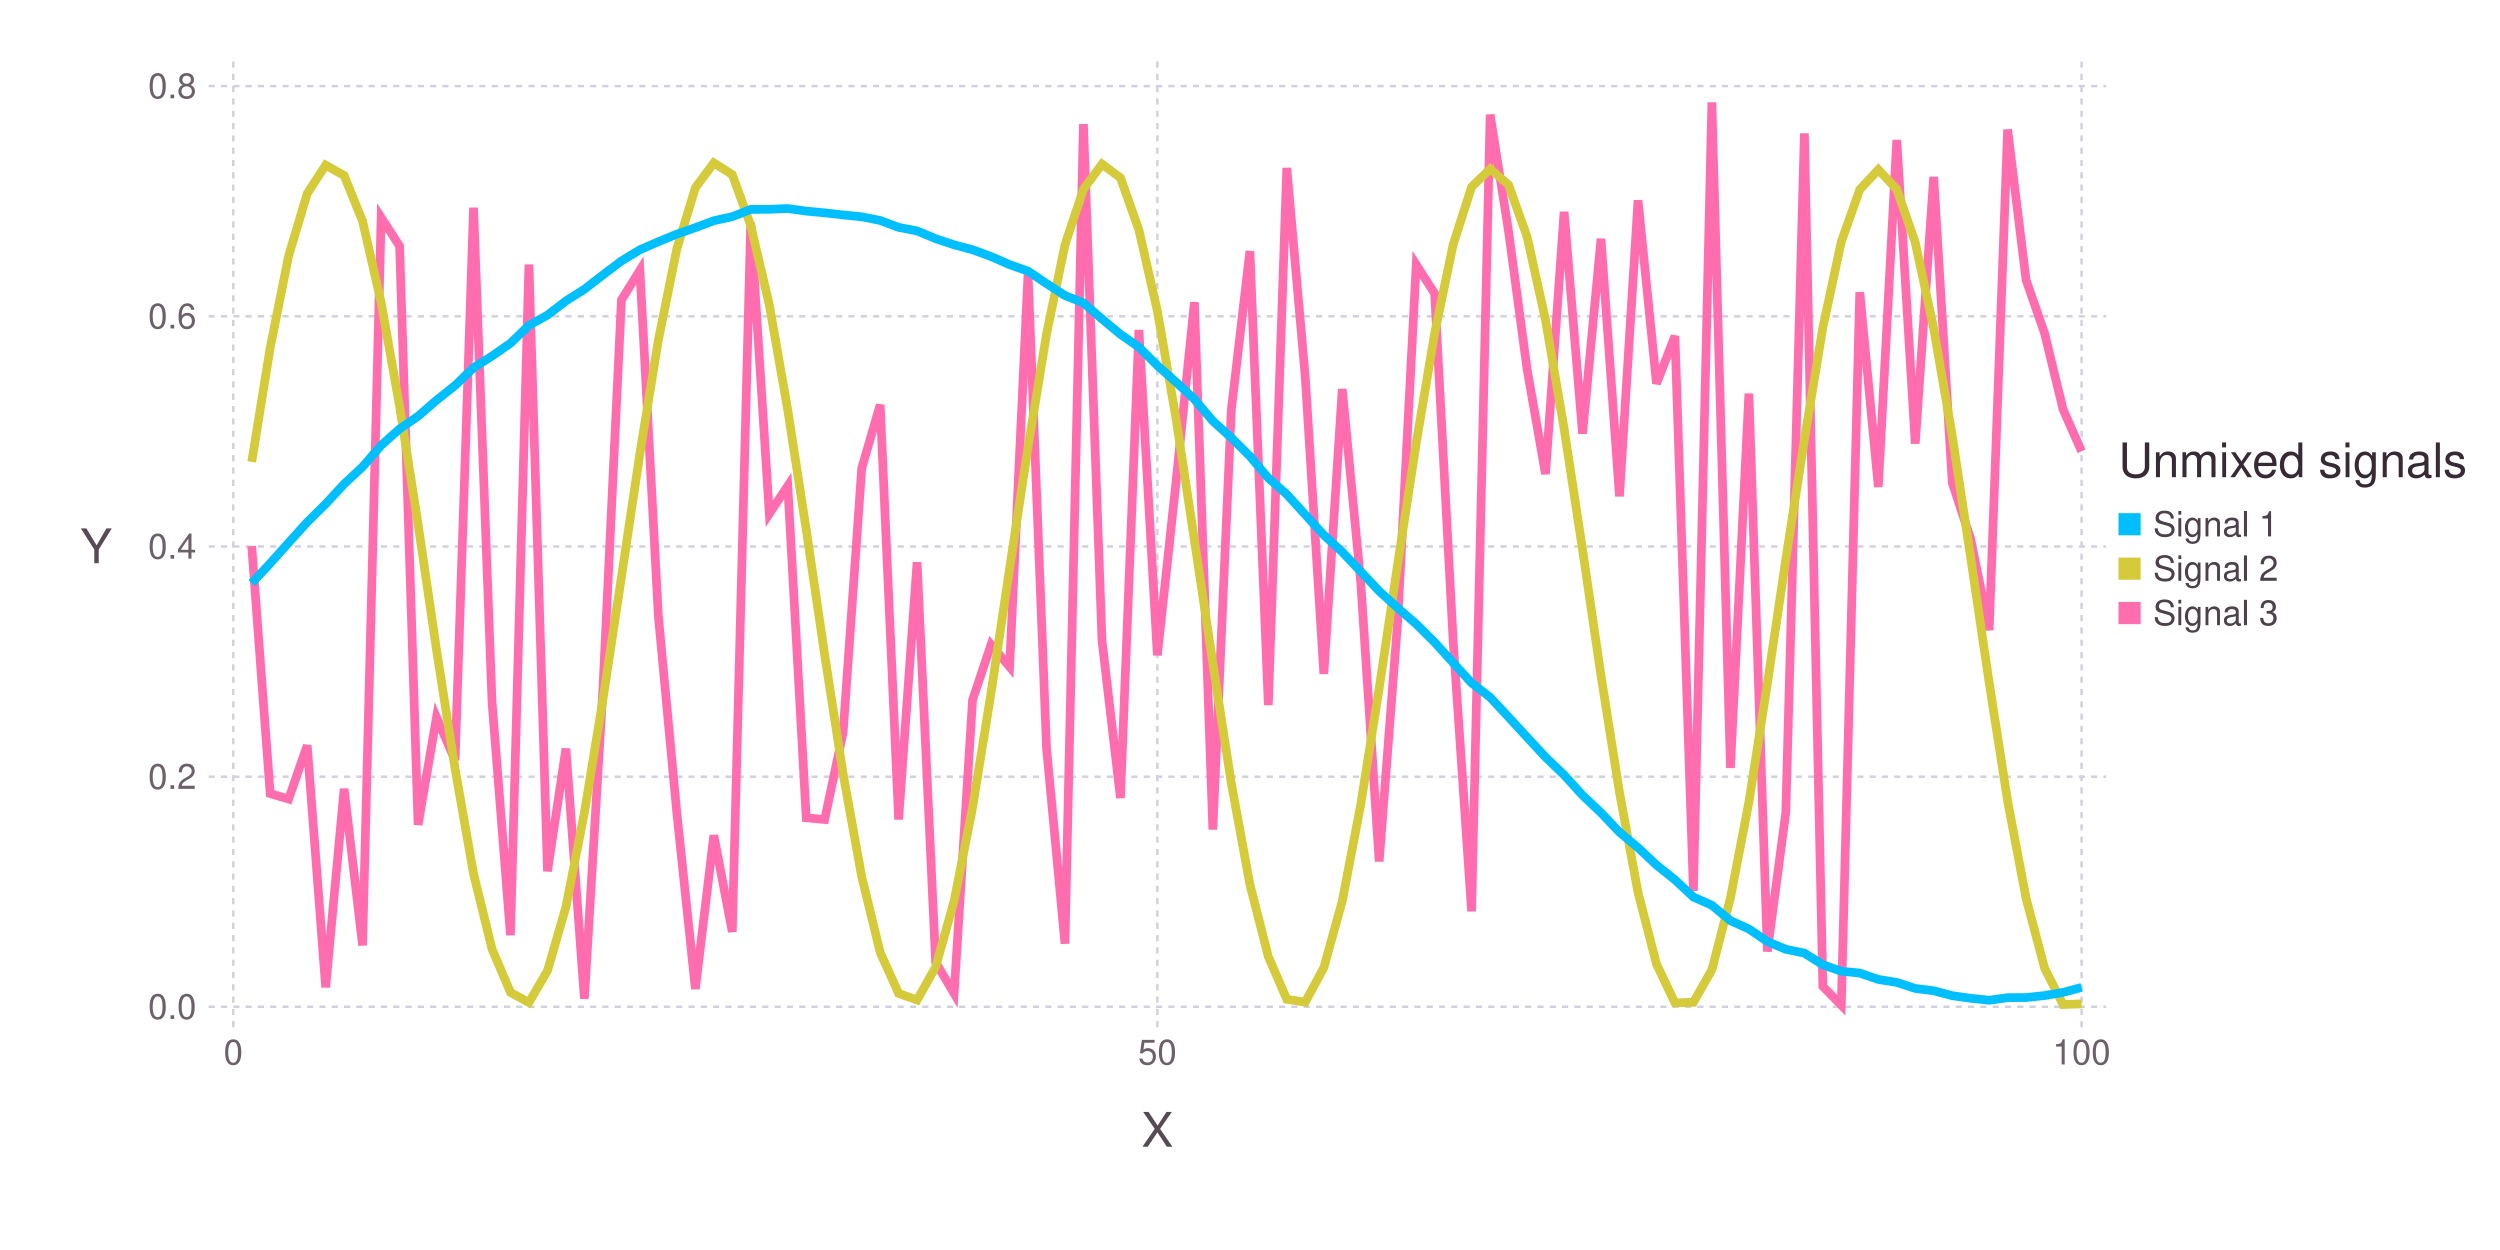
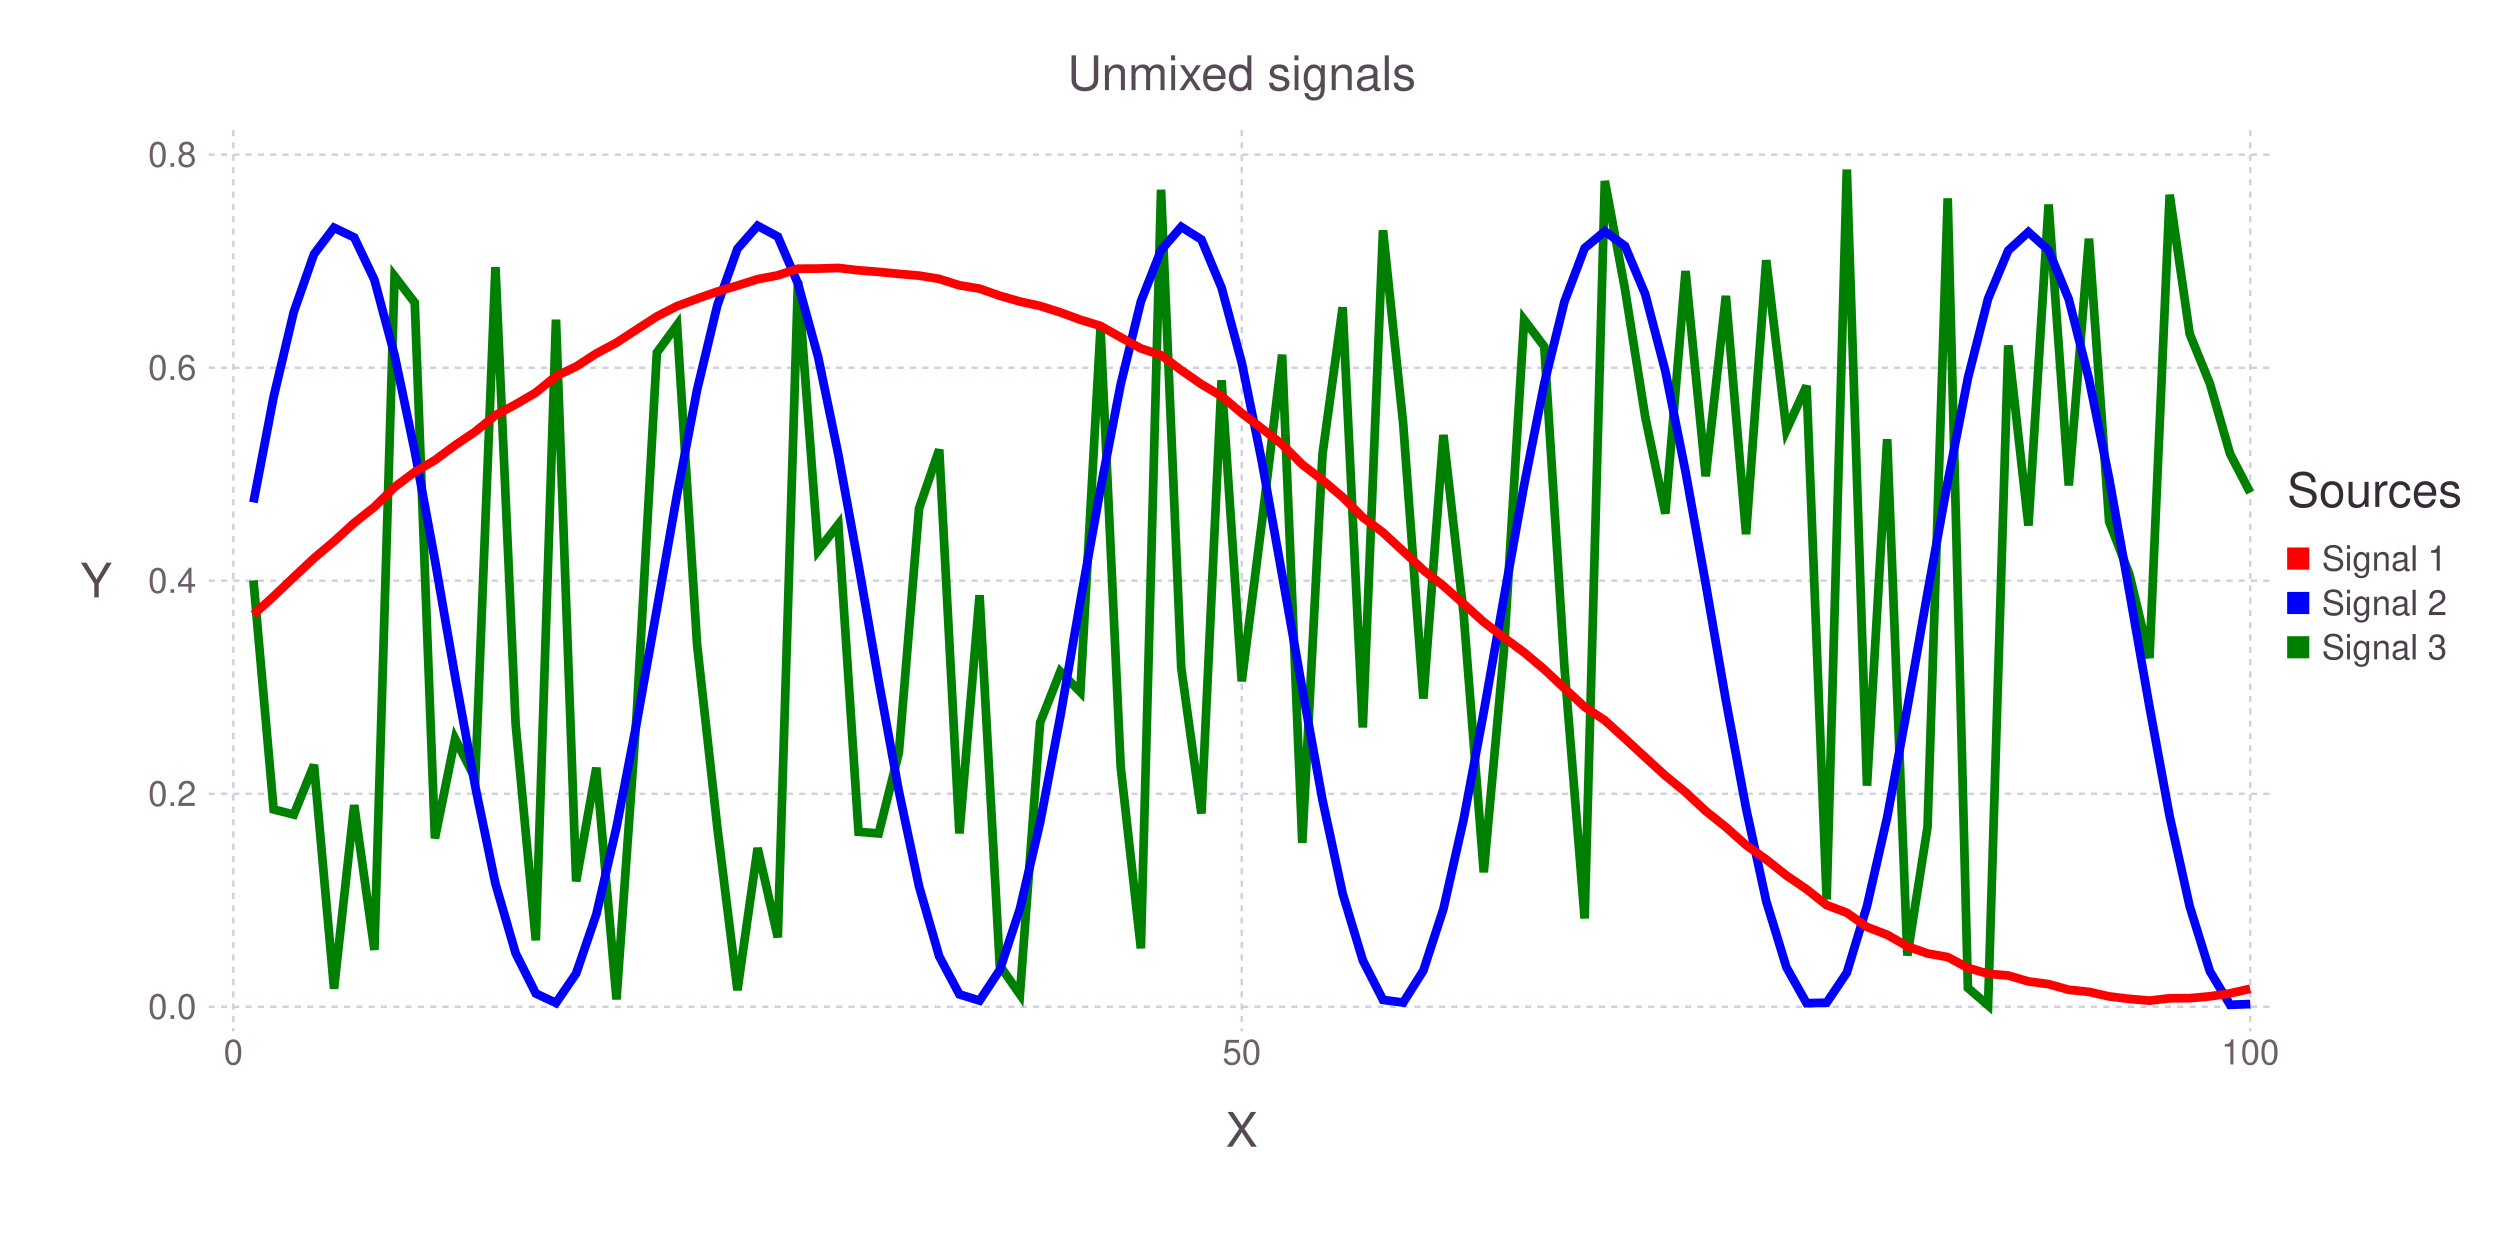
<svg xmlns="http://www.w3.org/2000/svg" version="1.2" width="203.2mm" height="101.6mm" viewBox="0 0 203.2 101.6" stroke="none" fill="#000000" stroke-width="0.3" font-size="3.88">
-   <g class="plotroot xscalable yscalable" id="img-00ae9e7a-1">
-     <g font-size="3.88" font-family="'PT Sans','Helvetica Neue','Helvetica',sans-serif" fill="#564A55" stroke="#000000" stroke-opacity="0.000" id="img-00ae9e7a-2">
-       <text x="94.07" y="90.88" text-anchor="middle" dy="0.6em">X</text>
-     </g>
-     <g class="guide xlabels" font-size="2.82" font-family="'PT Sans Caption','Helvetica Neue','Helvetica',sans-serif" fill="#6C606B" id="img-00ae9e7a-3">
-       <text x="18.96" y="84.83" text-anchor="middle" dy="0.6em">0</text>
-       <text x="94.07" y="84.83" text-anchor="middle" dy="0.6em">50</text>
-       <text x="169.19" y="84.83" text-anchor="middle" dy="0.6em">100</text>
-     </g>
-     <g class="guide colorkey" id="img-00ae9e7a-4">
-       <g fill="#4C404B" font-size="2.82" font-family="'PT Sans','Helvetica Neue','Helvetica',sans-serif" id="img-00ae9e7a-5">
-         <text x="175" y="42.61" dy="0.35em" id="img-00ae9e7a-6" class="color_Signal_1">Signal 1</text>
-         <text x="175" y="46.22" dy="0.35em" id="img-00ae9e7a-7" class="color_Signal_2">Signal 2</text>
-         <text x="175" y="49.83" dy="0.35em" id="img-00ae9e7a-8" class="color_Signal_3">Signal 3</text>
-       </g>
-       <g stroke="#000000" stroke-opacity="0.000" id="img-00ae9e7a-9">
-         <rect x="172.19" y="41.71" width="1.8" height="1.8" id="img-00ae9e7a-10" fill="#00BFFF" class="color_Signal_1" />
-         <rect x="172.19" y="45.32" width="1.8" height="1.8" id="img-00ae9e7a-11" fill="#D4CA3A" class="color_Signal_2" />
-         <rect x="172.19" y="48.93" width="1.8" height="1.8" id="img-00ae9e7a-12" fill="#FF6DAE" class="color_Signal_3" />
-       </g>
-       <g fill="#362A35" font-size="3.88" font-family="'PT Sans','Helvetica Neue','Helvetica',sans-serif" stroke="#000000" stroke-opacity="0.000" id="img-00ae9e7a-13">
-         <text x="172.19" y="38.79" id="img-00ae9e7a-14">Unmixed signals</text>
+   <g class="plotroot xscalable yscalable" id="img-15069ec6-1">
+     <g font-size="3.88" font-family="'PT Sans','Helvetica Neue','Helvetica',sans-serif" fill="#564A55" stroke="#000000" stroke-opacity="0.000" id="img-15069ec6-2">
+       <g transform="translate(100.93,90.88)">
+         <g class="primitive">
+           <text text-anchor="middle" dy="0.6em">X</text>
+         </g>
      </g>
    </g>
-     <g clip-path="url(#img-00ae9e7a-15)">
-       <g id="img-00ae9e7a-16">
-         <g pointer-events="visible" opacity="1" fill="#000000" fill-opacity="0.000" stroke="#000000" stroke-opacity="0.000" class="guide background" id="img-00ae9e7a-17">
-           <rect x="16.96" y="5" width="154.23" height="78.83" id="img-00ae9e7a-18" />
+     <g class="guide xlabels" font-size="2.82" font-family="'PT Sans Caption','Helvetica Neue','Helvetica',sans-serif" fill="#6C606B" id="img-15069ec6-3">
+       <g transform="translate(18.96,84.83)">
+         <g class="primitive">
+           <text text-anchor="middle" dy="0.6em">0</text>
        </g>
-         <g class="guide ygridlines xfixed" stroke-dasharray="0.5,0.5" stroke-width="0.2" stroke="#D0D0E0" id="img-00ae9e7a-19">
-           <path fill="none" d="M16.96,81.83 L 171.19 81.83" id="img-00ae9e7a-20" />
-           <path fill="none" d="M16.96,63.13 L 171.19 63.13" id="img-00ae9e7a-21" />
-           <path fill="none" d="M16.96,44.42 L 171.19 44.42" id="img-00ae9e7a-22" />
-           <path fill="none" d="M16.96,25.71 L 171.19 25.71" id="img-00ae9e7a-23" />
-           <path fill="none" d="M16.96,7 L 171.19 7" id="img-00ae9e7a-24" />
+       </g>
+       <g transform="translate(100.93,84.83)">
+         <g class="primitive">
+           <text text-anchor="middle" dy="0.6em">50</text>
        </g>
-         <g class="guide xgridlines yfixed" stroke-dasharray="0.5,0.5" stroke-width="0.2" stroke="#D0D0E0" id="img-00ae9e7a-25">
-           <path fill="none" d="M18.96,5 L 18.96 83.83" id="img-00ae9e7a-26" />
-           <path fill="none" d="M94.07,5 L 94.07 83.83" id="img-00ae9e7a-27" />
-           <path fill="none" d="M169.19,5 L 169.19 83.83" id="img-00ae9e7a-28" />
+       </g>
+       <g transform="translate(182.9,84.83)">
+         <g class="primitive">
+           <text text-anchor="middle" dy="0.6em">100</text>
        </g>
-         <g class="plotpanel" id="img-00ae9e7a-29">
-           <g stroke-width="0.71" fill="#000000" fill-opacity="0.000" class="geometry color_Signal_3" stroke-dasharray="none" stroke="#FF6DAE" id="img-00ae9e7a-30">
-             <path fill="none" d="M20.46,44.39 L 21.96 64.5 23.46 64.95 24.97 60.59 26.47 80.25 27.97 64.12 29.47 76.84 30.98 17.68 32.48 20 33.98 67.04 35.48 58.3 36.99 61.79 38.49 16.88 39.99 57.01 41.49 76.01 42.99 21.5 44.5 70.82 46 60.85 47.5 81.18 49 56.13 50.51 24.38 52.01 21.97 53.51 50.05 55.01 66.04 56.52 80.38 58.02 67.9 59.52 75.74 61.02 18.1 62.53 41.76 64.03 39.49 65.53 66.47 67.03 66.61 68.53 59.52 70.04 38.07 71.54 32.9 73.04 66.61 74.54 45.7 76.05 78.21 77.55 80.75 79.05 56.89 80.55 52.4 82.06 54.2 83.56 22.25 85.06 60.78 86.56 76.7 88.06 10.09 89.57 52.07 91.07 64.86 92.57 26.82 94.07 53.26 95.58 39.26 97.08 24.57 98.58 67.43 100.08 33.33 101.59 20.41 103.09 57.31 104.59 13.65 106.09 30.63 107.6 54.77 109.1 31.62 110.6 47.32 112.1 70.02 113.6 50.53 115.11 21.51 116.61 23.86 118.11 52.05 119.61 74.07 121.12 9.32 122.62 18.83 124.12 30 125.62 38.53 127.13 17.22 128.63 35.25 130.13 19.41 131.63 40.34 133.14 16.28 134.64 31.18 136.14 27.31 137.64 72.41 139.14 8.32 140.65 62.42 142.15 31.99 143.65 77.34 145.15 66.05 146.66 10.84 148.16 80.18 149.66 81.7 151.16 23.75 152.67 39.58 154.17 11.38 155.67 36.06 157.17 14.38 158.68 39.24 160.18 43.82 161.68 51.21 163.18 10.53 164.68 22.76 166.19 27.11 167.69 33.29 169.19 36.68" id="img-00ae9e7a-31" />
+       </g>
+     </g>
+     <g class="guide colorkey" id="img-15069ec6-4">
+       <g fill="#4C404B" font-size="2.82" font-family="'PT Sans','Helvetica Neue','Helvetica',sans-serif" id="img-15069ec6-5">
+         <g transform="translate(188.71,45.4)">
+           <g class="primitive">
+             <text dy="0.35em">Signal 1</text>
          </g>
-           <g stroke-width="0.71" fill="#000000" fill-opacity="0.000" class="geometry color_Signal_2" stroke-dasharray="none" stroke="#D4CA3A" id="img-00ae9e7a-32">
-             <path fill="none" d="M20.46,37.54 L 21.96 28.27 23.46 20.8 24.97 15.73 26.47 13.42 27.97 14.27 29.47 17.98 30.98 24.59 32.48 33.03 33.98 42.6 35.48 52.82 36.99 62.5 38.49 71.02 39.99 77.13 41.49 80.66 42.99 81.49 44.5 78.9 46 73.71 47.5 66.05 49 56.89 50.51 46.9 52.01 36.86 53.51 27.65 55.01 20.24 56.52 15.26 58.02 13.24 59.52 14.19 61.02 18.33 62.53 24.78 64.03 33.34 65.53 43.04 67.03 53.23 68.53 62.91 70.04 71.26 71.54 77.41 73.04 80.74 74.54 81.28 76.05 78.6 77.55 73.23 79.05 65.64 80.55 56.34 82.06 46.22 83.56 36.33 85.06 27.17 86.56 19.9 88.06 15.39 89.57 13.34 91.07 14.45 92.57 18.69 94.07 25.27 95.58 33.97 97.08 43.89 98.58 53.92 100.08 63.66 101.59 71.89 103.09 77.75 104.59 81.22 106.09 81.46 107.6 78.65 109.1 73.24 110.6 65.4 112.1 55.94 113.6 45.88 115.11 36.02 116.61 27.08 118.11 19.89 119.61 15.2 121.12 13.73 122.62 15.03 124.12 19.24 125.62 26.01 127.13 34.84 128.63 44.68 130.13 54.92 131.63 64.4 133.14 72.55 134.64 78.36 136.14 81.51 137.64 81.47 139.14 78.83 140.65 72.98 142.15 65.2 143.65 55.58 145.15 45.47 146.66 35.74 148.16 26.62 149.66 19.65 151.16 15.41 152.67 13.79 154.17 15.39 155.67 19.7 157.17 26.7 158.68 35.43 160.18 45.35 161.68 55.48 163.18 65.11 164.68 73.02 166.19 78.71 167.69 81.65 169.19 81.59" id="img-00ae9e7a-33" />
+         </g>
+         <g transform="translate(188.71,49.01)">
+           <g class="primitive">
+             <text dy="0.35em">Signal 2</text>
          </g>
-           <g stroke-width="0.71" fill="#000000" fill-opacity="0.000" class="geometry color_Signal_1" stroke-dasharray="none" stroke="#00BFFF" id="img-00ae9e7a-34">
-             <path fill="none" d="M20.46,47.4 L 21.96 45.79 23.46 44.11 24.97 42.44 26.47 40.96 27.97 39.34 29.47 37.94 30.98 36.2 32.48 34.86 33.98 33.83 35.48 32.53 36.99 31.33 38.49 29.89 39.99 28.94 41.49 27.9 42.99 26.45 44.5 25.61 46 24.46 47.5 23.51 49 22.35 50.51 21.21 52.01 20.3 53.51 19.65 55.01 19.03 56.52 18.5 58.02 17.94 59.52 17.61 61.02 17.02 62.53 17.01 64.03 16.95 65.53 17.16 67.03 17.3 68.53 17.47 70.04 17.62 71.54 17.92 73.04 18.48 74.54 18.77 76.05 19.4 77.55 19.9 79.05 20.3 80.55 20.85 82.06 21.51 83.56 22.04 85.06 23.05 86.56 24.02 88.06 24.62 89.57 25.93 91.07 27.17 92.57 28.22 94.07 29.71 95.58 31.05 97.08 32.45 98.58 34.22 100.08 35.58 101.59 37.08 103.09 38.86 104.59 40.18 106.09 41.83 107.6 43.49 109.1 44.87 110.6 46.45 112.1 48.05 113.6 49.41 115.11 50.72 116.61 52.21 118.11 53.87 119.61 55.51 121.12 56.68 122.62 58.29 124.12 59.92 125.62 61.54 127.13 62.99 128.63 64.64 130.13 66.06 131.63 67.64 133.14 68.9 134.64 70.31 136.14 71.51 137.64 72.91 139.14 73.58 140.65 74.83 142.15 75.51 143.65 76.53 145.15 77.16 146.66 77.47 148.16 78.42 149.66 78.94 151.16 79.09 152.67 79.61 154.17 79.85 155.67 80.34 157.17 80.53 158.68 80.93 160.18 81.14 161.68 81.3 163.18 81.09 164.68 81.08 166.19 80.92 167.69 80.66 169.19 80.26" id="img-00ae9e7a-35" />
+         </g>
+         <g transform="translate(188.71,52.61)">
+           <g class="primitive">
+             <text dy="0.35em">Signal 3</text>
+           </g>
+         </g>
+       </g>
+       <g stroke="#000000" stroke-opacity="0.000" id="img-15069ec6-6">
+         <g transform="translate(186.8,45.4)" fill="#FF0000">
+           <path d="M-0.9,-0.9 L 0.9 -0.9 0.9 0.9 -0.9 0.9 z" class="primitive" />
+         </g>
+         <g transform="translate(186.8,49.01)" fill="#0000FF">
+           <path d="M-0.9,-0.9 L 0.9 -0.9 0.9 0.9 -0.9 0.9 z" class="primitive" />
+         </g>
+         <g transform="translate(186.8,52.61)" fill="#008000">
+           <path d="M-0.9,-0.9 L 0.9 -0.9 0.9 0.9 -0.9 0.9 z" class="primitive" />
+         </g>
+       </g>
+       <g fill="#362A35" font-size="3.88" font-family="'PT Sans','Helvetica Neue','Helvetica',sans-serif" stroke="#000000" stroke-opacity="0.000" id="img-15069ec6-7">
+         <g transform="translate(185.9,41.2)">
+           <g class="primitive">
+             <text>Sources</text>
          </g>
        </g>
      </g>
    </g>
-     <g class="guide ylabels" font-size="2.82" font-family="'PT Sans Caption','Helvetica Neue','Helvetica',sans-serif" fill="#6C606B" id="img-00ae9e7a-36">
-       <text x="15.96" y="81.83" text-anchor="end" dy="0.35em" id="img-00ae9e7a-37">0.0</text>
-       <text x="15.96" y="63.13" text-anchor="end" dy="0.35em" id="img-00ae9e7a-38">0.2</text>
-       <text x="15.96" y="44.42" text-anchor="end" dy="0.35em" id="img-00ae9e7a-39">0.4</text>
-       <text x="15.96" y="25.71" text-anchor="end" dy="0.35em" id="img-00ae9e7a-40">0.6</text>
-       <text x="15.96" y="7" text-anchor="end" dy="0.35em" id="img-00ae9e7a-41">0.8</text>
+     <g clip-path="url(#img-15069ec6-8)">
+       <g id="img-15069ec6-9">
+         <g pointer-events="visible" opacity="1" fill="#000000" fill-opacity="0.000" stroke="#000000" stroke-opacity="0.000" class="guide background" id="img-15069ec6-10">
+           <g transform="translate(100.93,47.2)">
+             <path d="M-83.97,-36.63 L 83.97 -36.63 83.97 36.63 -83.97 36.63 z" class="primitive" />
+           </g>
+         </g>
+         <g class="guide ygridlines xfixed" stroke-dasharray="0.5,0.5" stroke-width="0.2" stroke="#D0D0E0" id="img-15069ec6-11">
+           <g transform="translate(100.93,81.83)">
+             <path fill="none" d="M-83.97,0 L 83.97 0" class="primitive" />
+           </g>
+           <g transform="translate(100.93,64.52)">
+             <path fill="none" d="M-83.97,0 L 83.97 0" class="primitive" />
+           </g>
+           <g transform="translate(100.93,47.2)">
+             <path fill="none" d="M-83.97,0 L 83.97 0" class="primitive" />
+           </g>
+           <g transform="translate(100.93,29.89)">
+             <path fill="none" d="M-83.97,0 L 83.97 0" class="primitive" />
+           </g>
+           <g transform="translate(100.93,12.57)">
+             <path fill="none" d="M-83.97,0 L 83.97 0" class="primitive" />
+           </g>
+         </g>
+         <g class="guide xgridlines yfixed" stroke-dasharray="0.5,0.5" stroke-width="0.2" stroke="#D0D0E0" id="img-15069ec6-12">
+           <g transform="translate(18.96,47.2)">
+             <path fill="none" d="M0,-36.63 L 0 36.63" class="primitive" />
+           </g>
+           <g transform="translate(100.93,47.2)">
+             <path fill="none" d="M0,-36.63 L 0 36.63" class="primitive" />
+           </g>
+           <g transform="translate(182.9,47.2)">
+             <path fill="none" d="M0,-36.63 L 0 36.63" class="primitive" />
+           </g>
+         </g>
+         <g class="plotpanel" id="img-15069ec6-13">
+           <g stroke-width="0.71" fill="#000000" fill-opacity="0.000" class="geometry" id="img-15069ec6-14">
+             <g stroke-dasharray="none" stroke="#008000" id="img-15069ec6-15">
+               <g transform="translate(101.75,48.19)">
+                 <path fill="none" d="M-81.15,-1.02 L -79.51 17.6 -77.87 18.02 -76.23 13.98 -74.6 32.17 -72.96 17.25 -71.32 29.02 -69.68 -25.73 -68.04 -23.59 -66.4 19.95 -64.76 11.86 -63.12 15.09 -61.48 -26.48 -59.84 10.67 -58.2 28.24 -56.56 -22.21 -54.92 23.45 -53.28 14.21 -51.64 33.04 -50 9.85 -48.36 -19.53 -46.72 -21.77 -45.09 4.22 -43.45 19.02 -41.81 32.29 -40.17 20.74 -38.53 28 -36.89 -25.35 -35.25 -3.45 -33.61 -5.56 -31.97 19.42 -30.33 19.55 -28.69 12.99 -27.05 -6.87 -25.41 -11.65 -23.77 19.55 -22.13 0.19 -20.49 30.29 -18.85 32.64 -17.21 10.55 -15.57 6.4 -13.94 8.06 -12.3 -21.51 -10.66 14.15 -9.02 28.89 -7.38 -32.77 -5.74 6.09 -4.1 17.93 -2.46 -17.28 -0.82 7.19 0.82 -5.77 2.46 -19.36 4.1 20.31 5.74 -11.25 7.38 -23.21 9.02 10.94 10.66 -29.47 12.3 -13.75 13.94 8.59 15.57 -12.84 17.21 1.69 18.85 22.71 20.49 4.67 22.13 -22.19 23.77 -20.02 25.41 6.07 27.05 26.46 28.69 -33.48 30.33 -24.67 31.97 -14.33 33.61 -6.45 35.25 -26.16 36.89 -9.48 38.53 -24.14 40.17 -4.77 41.81 -27.04 43.45 -13.24 45.09 -16.83 46.72 24.92 48.36 -34.41 50 15.67 51.64 -12.49 53.28 29.48 54.92 19.03 56.56 -32.07 58.2 32.11 59.84 33.52 61.48 -20.12 63.12 -5.47 64.76 -31.57 66.4 -8.73 68.04 -28.79 69.68 -5.79 71.32 -1.54 72.96 5.29 74.6 -32.36 76.23 -21.04 77.87 -17.01 79.51 -11.3 81.15 -8.15" class="primitive" />
+               </g>
+             </g>
+           </g>
+           <g stroke-width="0.71" fill="#000000" fill-opacity="0.000" class="geometry" id="img-15069ec6-16">
+             <g stroke-dasharray="none" stroke="#0000FF" id="img-15069ec6-17">
+               <g transform="translate(101.75,49.41)">
+                 <path fill="none" d="M-81.15,-8.57 L -79.51 -17.15 -77.87 -24.06 -76.23 -28.75 -74.6 -30.9 -72.96 -30.11 -71.32 -26.67 -69.68 -20.55 -68.04 -12.74 -66.4 -3.88 -64.76 5.57 -63.12 14.53 -61.48 22.42 -59.84 28.07 -58.2 31.34 -56.56 32.11 -54.92 29.71 -53.28 24.91 -51.64 17.82 -50 9.34 -48.36 0.1 -46.72 -9.2 -45.09 -17.73 -43.45 -24.58 -41.81 -29.19 -40.17 -31.06 -38.53 -30.18 -36.89 -26.35 -35.25 -20.38 -33.61 -12.46 -31.97 -3.48 -30.33 5.95 -28.69 14.91 -27.05 22.64 -25.41 28.33 -23.77 31.41 -22.13 31.92 -20.49 29.43 -18.85 24.46 -17.21 17.44 -15.57 8.83 -13.94 -0.54 -12.3 -9.69 -10.66 -18.17 -9.02 -24.9 -7.38 -29.07 -5.74 -30.97 -4.1 -29.94 -2.46 -26.02 -0.82 -19.93 0.82 -11.87 2.46 -2.69 4.1 6.59 5.74 15.61 7.38 23.22 9.02 28.65 10.66 31.86 12.3 32.08 13.94 29.48 15.57 24.47 17.21 17.21 18.85 8.46 20.49 -0.85 22.13 -9.98 23.77 -18.25 25.41 -24.9 27.05 -29.24 28.69 -30.61 30.33 -29.41 31.97 -25.51 33.61 -19.24 35.25 -11.07 36.89 -1.96 38.53 7.52 40.17 16.29 41.81 23.84 43.45 29.21 45.09 32.13 46.72 32.09 48.36 29.65 50 24.23 51.64 17.03 53.28 8.13 54.92 -1.23 56.56 -10.24 58.2 -18.67 59.84 -25.13 61.48 -29.05 63.12 -30.55 64.76 -29.07 66.4 -25.08 68.04 -18.6 69.68 -10.52 71.32 -1.34 72.96 8.04 74.6 16.95 76.23 24.27 77.87 29.54 79.51 32.26 81.15 32.2" class="primitive" />
+               </g>
+             </g>
+           </g>
+           <g stroke-width="0.71" fill="#000000" fill-opacity="0.000" class="geometry" id="img-15069ec6-18">
+             <g stroke-dasharray="none" stroke="#FF0000" id="img-15069ec6-19">
+               <g transform="translate(101.75,47.45)">
+                 <path fill="none" d="M-81.15,2.51 L -79.51 1.02 -77.87 -0.54 -76.23 -2.08 -74.6 -3.45 -72.96 -4.95 -71.32 -6.25 -69.68 -7.86 -68.04 -9.09 -66.4 -10.05 -64.76 -11.26 -63.12 -12.37 -61.48 -13.7 -59.84 -14.58 -58.2 -15.54 -56.56 -16.88 -54.92 -17.66 -53.28 -18.72 -51.64 -19.6 -50 -20.67 -48.36 -21.73 -46.72 -22.57 -45.09 -23.17 -43.45 -23.75 -41.81 -24.24 -40.17 -24.76 -38.53 -25.07 -36.89 -25.61 -35.25 -25.62 -33.61 -25.67 -31.97 -25.48 -30.33 -25.35 -28.69 -25.19 -27.05 -25.05 -25.41 -24.78 -23.77 -24.26 -22.13 -23.99 -20.49 -23.41 -18.85 -22.94 -17.21 -22.58 -15.57 -22.06 -13.94 -21.46 -12.3 -20.96 -10.66 -20.03 -9.02 -19.13 -7.38 -18.58 -5.74 -17.36 -4.1 -16.22 -2.46 -15.25 -0.82 -13.86 0.82 -12.62 2.46 -11.33 4.1 -9.69 5.74 -8.43 7.38 -7.04 9.02 -5.4 10.66 -4.17 12.3 -2.65 13.94 -1.11 15.57 0.17 17.21 1.63 18.85 3.11 20.49 4.37 22.13 5.58 23.77 6.96 25.41 8.5 27.05 10.01 28.69 11.1 30.33 12.59 31.97 14.1 33.61 15.6 35.25 16.94 36.89 18.47 38.53 19.78 40.17 21.24 41.81 22.41 43.45 23.71 45.09 24.83 46.72 26.12 48.36 26.74 50 27.9 51.64 28.53 53.28 29.47 54.92 30.05 56.56 30.34 58.2 31.22 59.84 31.7 61.48 31.84 63.12 32.32 64.76 32.54 66.4 33 68.04 33.17 69.68 33.54 71.32 33.74 72.96 33.88 74.6 33.69 76.23 33.68 77.87 33.53 79.51 33.29 81.15 32.92" class="primitive" />
+               </g>
+             </g>
+           </g>
+         </g>
+       </g>
    </g>
-     <g font-size="3.88" font-family="'PT Sans','Helvetica Neue','Helvetica',sans-serif" fill="#564A55" stroke="#000000" stroke-opacity="0.000" id="img-00ae9e7a-42">
-       <text x="9.11" y="44.42" text-anchor="end" dy="0.35em" id="img-00ae9e7a-43">Y</text>
+     <g class="guide ylabels" font-size="2.82" font-family="'PT Sans Caption','Helvetica Neue','Helvetica',sans-serif" fill="#6C606B" id="img-15069ec6-20">
+       <g transform="translate(15.96,81.83)">
+         <g class="primitive">
+           <text text-anchor="end" dy="0.35em">0.0</text>
+         </g>
+       </g>
+       <g transform="translate(15.96,64.52)">
+         <g class="primitive">
+           <text text-anchor="end" dy="0.35em">0.2</text>
+         </g>
+       </g>
+       <g transform="translate(15.96,47.2)">
+         <g class="primitive">
+           <text text-anchor="end" dy="0.35em">0.4</text>
+         </g>
+       </g>
+       <g transform="translate(15.96,29.89)">
+         <g class="primitive">
+           <text text-anchor="end" dy="0.35em">0.6</text>
+         </g>
+       </g>
+       <g transform="translate(15.96,12.57)">
+         <g class="primitive">
+           <text text-anchor="end" dy="0.35em">0.8</text>
+         </g>
+       </g>
+     </g>
+     <g font-size="3.88" font-family="'PT Sans','Helvetica Neue','Helvetica',sans-serif" fill="#564A55" stroke="#000000" stroke-opacity="0.000" id="img-15069ec6-21">
+       <g transform="translate(9.11,47.2)">
+         <g class="primitive">
+           <text text-anchor="end" dy="0.35em">Y</text>
+         </g>
+       </g>
+     </g>
+     <g font-size="3.88" font-family="'PT Sans','Helvetica Neue','Helvetica',sans-serif" fill="#564A55" stroke="#000000" stroke-opacity="0.000" id="img-15069ec6-22">
+       <g transform="translate(100.93,5)">
+         <g class="primitive">
+           <text text-anchor="middle" dy="0.6em">Unmixed signals</text>
+         </g>
+       </g>
    </g>
  </g>
  <defs>
-     <clipPath id="img-00ae9e7a-15">
-       <path d="M16.96,5 L 171.19 5 171.19 83.83 16.96 83.83" />
+     <clipPath id="img-15069ec6-8">
+       <path d="M16.96,10.57 L 184.9 10.57 184.9 83.83 16.96 83.83" />
    </clipPath>
  </defs>
</svg>
